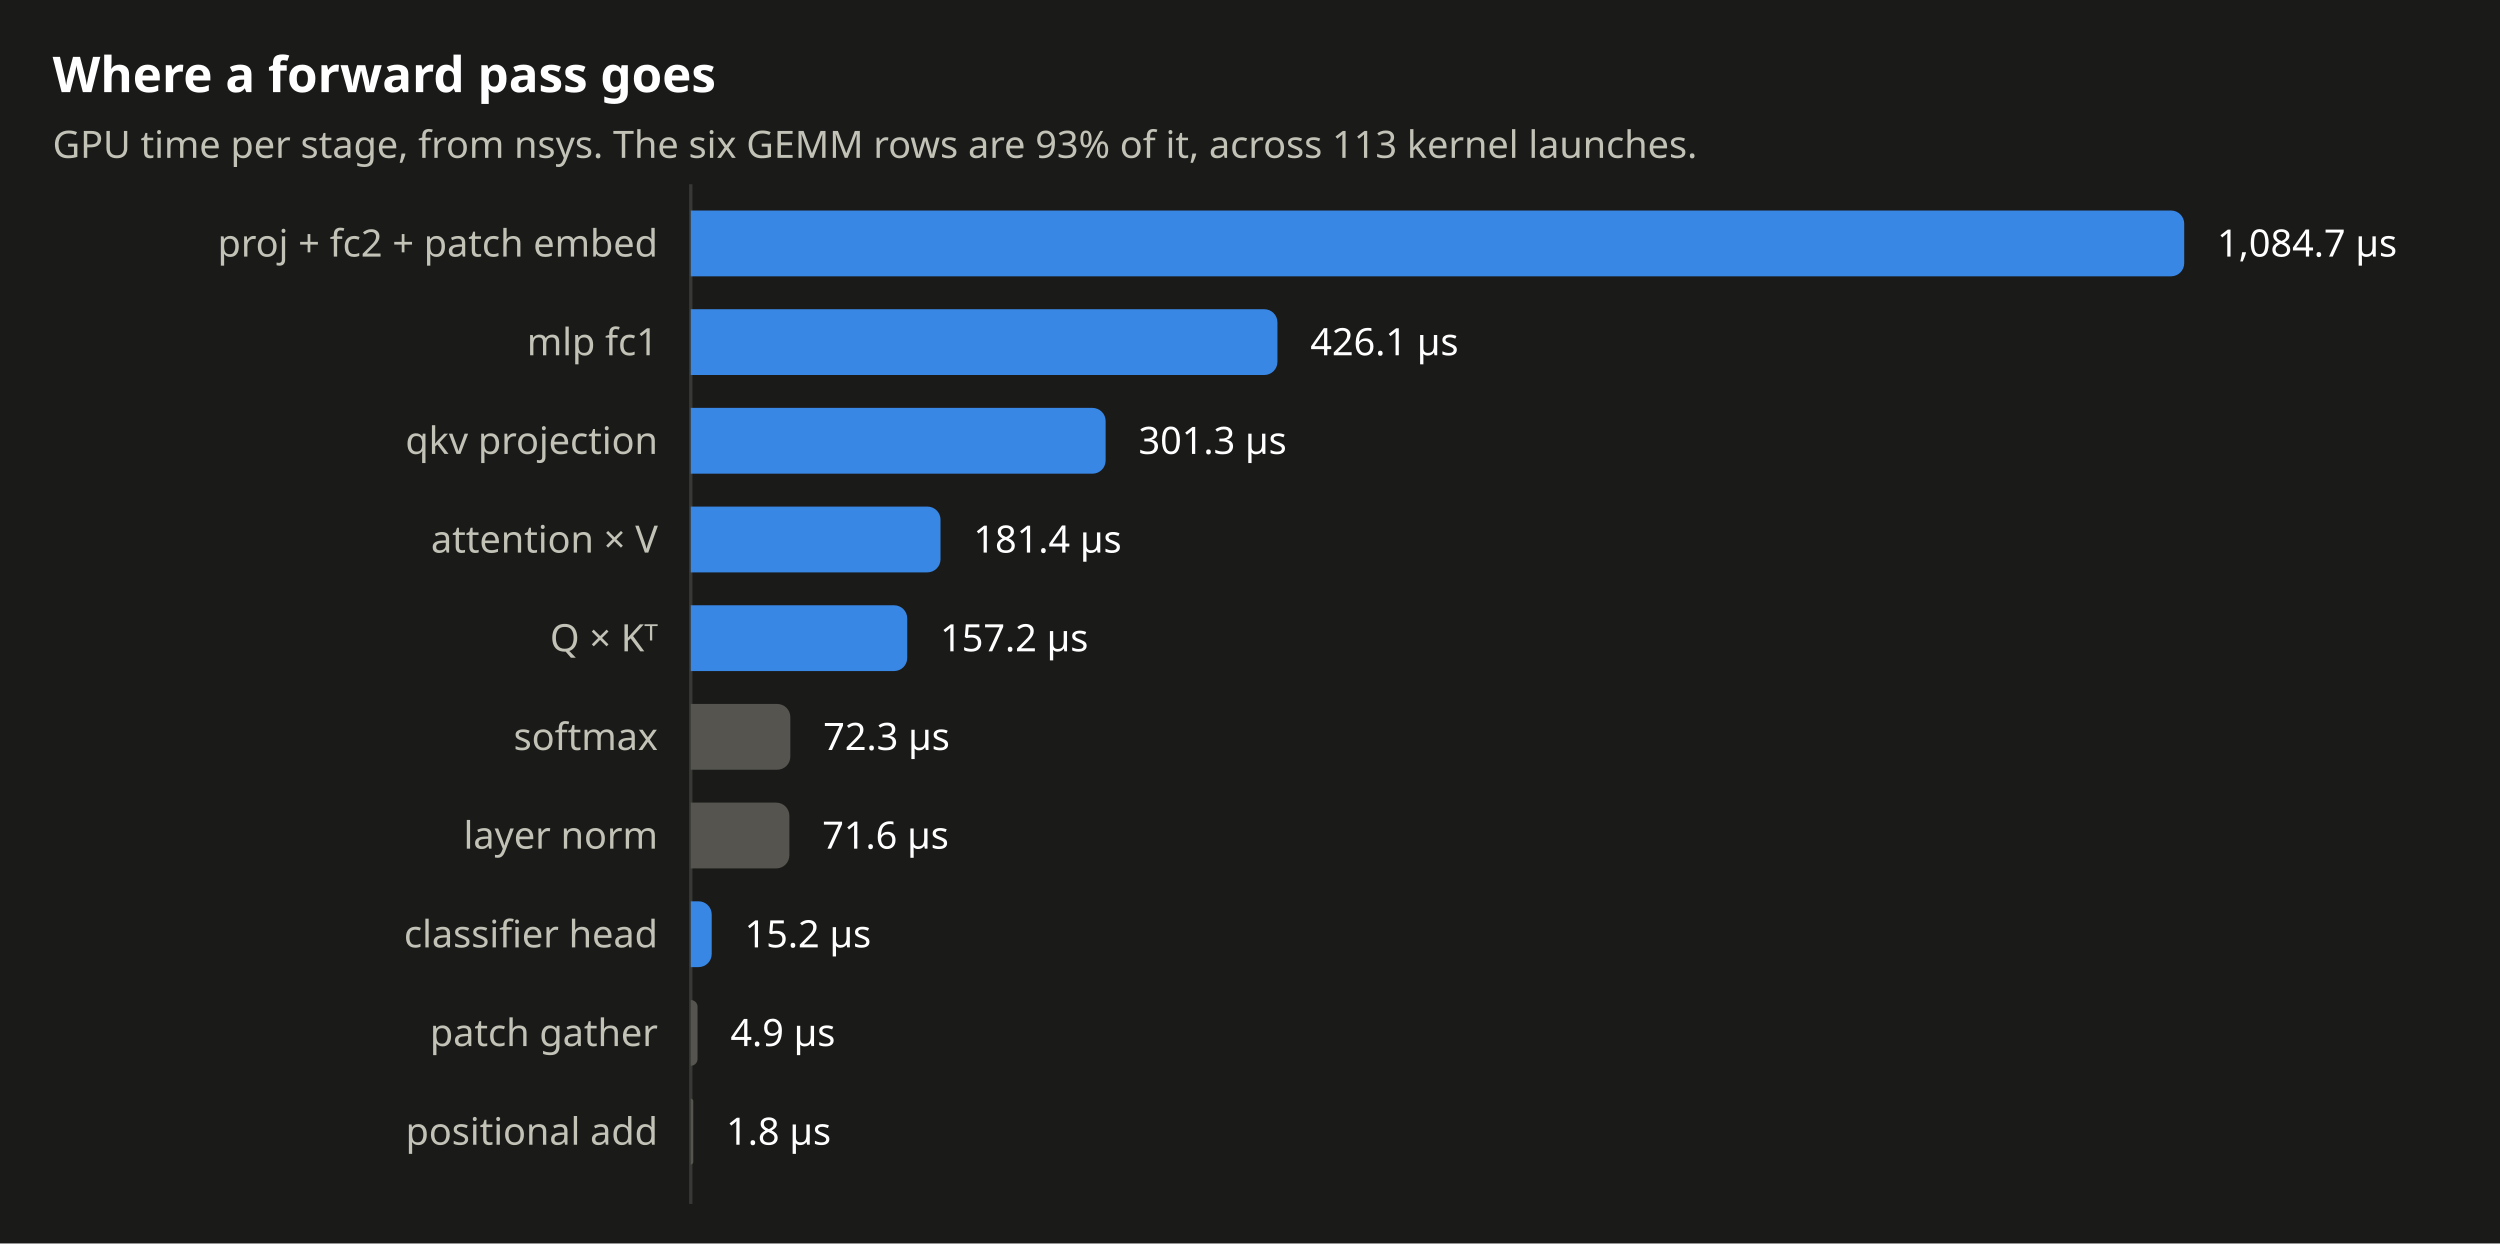
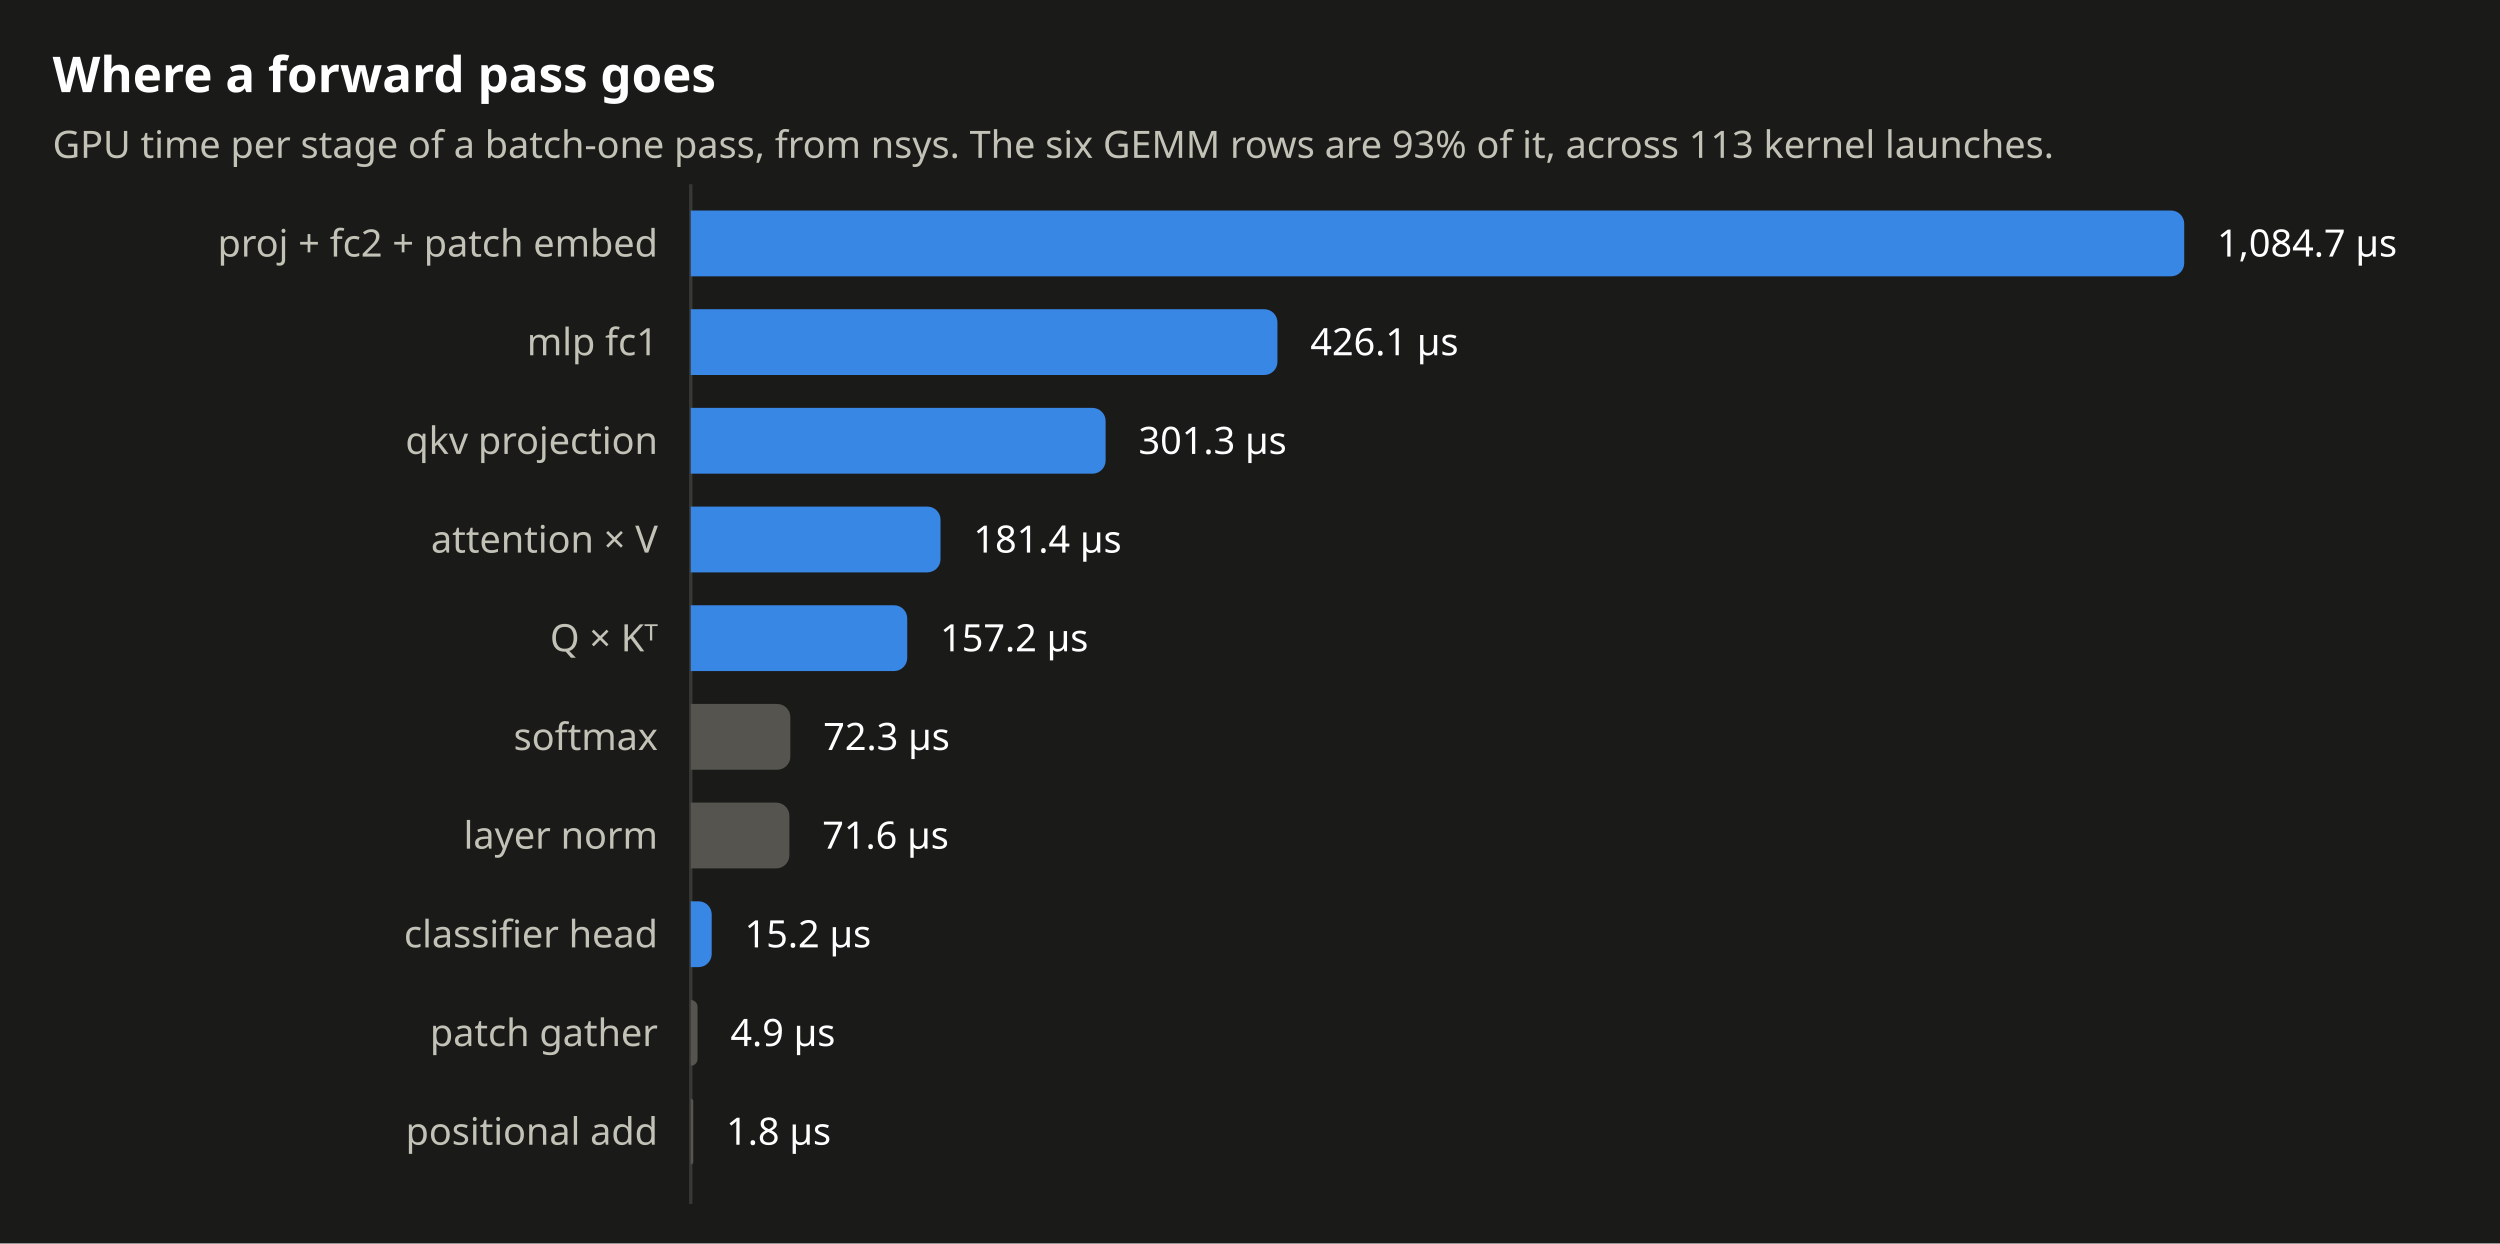
- <svg xmlns="http://www.w3.org/2000/svg" width="760" height="378" viewBox="0 0 760 378" role="img" aria-label="Where a forward pass goes. GPU time per stage, from nsys. The six GEMM rows are 93% of it, across 113 kernel launches.">
+ <svg xmlns="http://www.w3.org/2000/svg" width="760" height="378" viewBox="0 0 760 378" role="img" aria-label="Where a forward pass goes. GPU time per stage of a batch-one pass, from nsys. The six GEMM rows are 93% of it, across 113 kernel launches.">
  <rect width="760" height="378" fill="#1a1a19" />
  <g font-family="-apple-system, BlinkMacSystemFont, 'Segoe UI', 'Noto Sans', Helvetica, Arial, sans-serif">
    <text x="16" y="28" font-size="15" font-weight="600" fill="#ffffff">Where a forward pass goes</text>
-     <text x="16" y="48" font-size="11.5" fill="#c3c2b7">GPU time per stage, from nsys. The six GEMM rows are 93% of it, across 113 kernel launches.</text>
+     <text x="16" y="48" font-size="11.5" fill="#c3c2b7">GPU time per stage of a batch-one pass, from nsys. The six GEMM rows are 93% of it, across 113 kernel launches.</text>
    <line x1="210" y1="56" x2="210" y2="366" stroke="#383835" stroke-width="1" />
    <text x="200" y="78" font-size="11.5" text-anchor="end" fill="#c3c2b7">proj + fc2 + patch embed</text>
    <path d="M210,64h450.00a4,4 0 0 1 4,4v12a4,4 0 0 1 -4,4h-450.00z" fill="#3987e5" />
    <text x="674.00" y="78" font-size="11.5" fill="#ffffff">1,084.7 µs</text>
    <text x="200" y="108" font-size="11.5" text-anchor="end" fill="#c3c2b7">mlp fc1</text>
    <path d="M210,94h174.34a4,4 0 0 1 4,4v12a4,4 0 0 1 -4,4h-174.34z" fill="#3987e5" />
    <text x="398.34" y="108" font-size="11.5" fill="#ffffff">426.1 µs</text>
    <text x="200" y="138" font-size="11.5" text-anchor="end" fill="#c3c2b7">qkv projection</text>
    <path d="M210,124h122.11a4,4 0 0 1 4,4v12a4,4 0 0 1 -4,4h-122.11z" fill="#3987e5" />
    <text x="346.11" y="138" font-size="11.5" fill="#ffffff">301.3 µs</text>
    <text x="200" y="168" font-size="11.5" text-anchor="end" fill="#c3c2b7">attention × V</text>
    <path d="M210,154h71.92a4,4 0 0 1 4,4v12a4,4 0 0 1 -4,4h-71.92z" fill="#3987e5" />
    <text x="295.92" y="168" font-size="11.5" fill="#ffffff">181.4 µs</text>
    <text x="200" y="198" font-size="11.5" text-anchor="end" fill="#c3c2b7">Q × Kᵀ</text>
    <path d="M210,184h61.80a4,4 0 0 1 4,4v12a4,4 0 0 1 -4,4h-61.80z" fill="#3987e5" />
    <text x="285.80" y="198" font-size="11.5" fill="#ffffff">157.2 µs</text>
    <text x="200" y="228" font-size="11.5" text-anchor="end" fill="#c3c2b7">softmax</text>
    <path d="M210,214h26.26a4,4 0 0 1 4,4v12a4,4 0 0 1 -4,4h-26.26z" fill="#55544f" />
    <text x="250.26" y="228" font-size="11.5" fill="#ffffff">72.3 µs</text>
    <text x="200" y="258" font-size="11.5" text-anchor="end" fill="#c3c2b7">layer norm</text>
    <path d="M210,244h25.97a4,4 0 0 1 4,4v12a4,4 0 0 1 -4,4h-25.97z" fill="#55544f" />
    <text x="249.97" y="258" font-size="11.5" fill="#ffffff">71.6 µs</text>
    <text x="200" y="288" font-size="11.5" text-anchor="end" fill="#c3c2b7">classifier head</text>
    <path d="M210,274h2.36a4,4 0 0 1 4,4v12a4,4 0 0 1 -4,4h-2.36z" fill="#3987e5" />
    <text x="226.36" y="288" font-size="11.5" fill="#ffffff">15.2 µs</text>
    <text x="200" y="318" font-size="11.5" text-anchor="end" fill="#c3c2b7">patch gather</text>
    <path d="M210,304h0.00a2.051,2.051 0 0 1 2.051,2.051v15.898a2.051,2.051 0 0 1 -2.051,2.051h-0.00z" fill="#55544f" />
    <text x="222.05" y="318" font-size="11.5" fill="#ffffff">4.9 µs</text>
    <text x="200" y="348" font-size="11.5" text-anchor="end" fill="#c3c2b7">positional add</text>
    <path d="M210,334h0.00a0.753,0.753 0 0 1 0.753,0.753v18.493a0.753,0.753 0 0 1 -0.753,0.753h-0.00z" fill="#55544f" />
    <text x="220.75" y="348" font-size="11.5" fill="#ffffff">1.8 µs</text>
  </g>
</svg>
